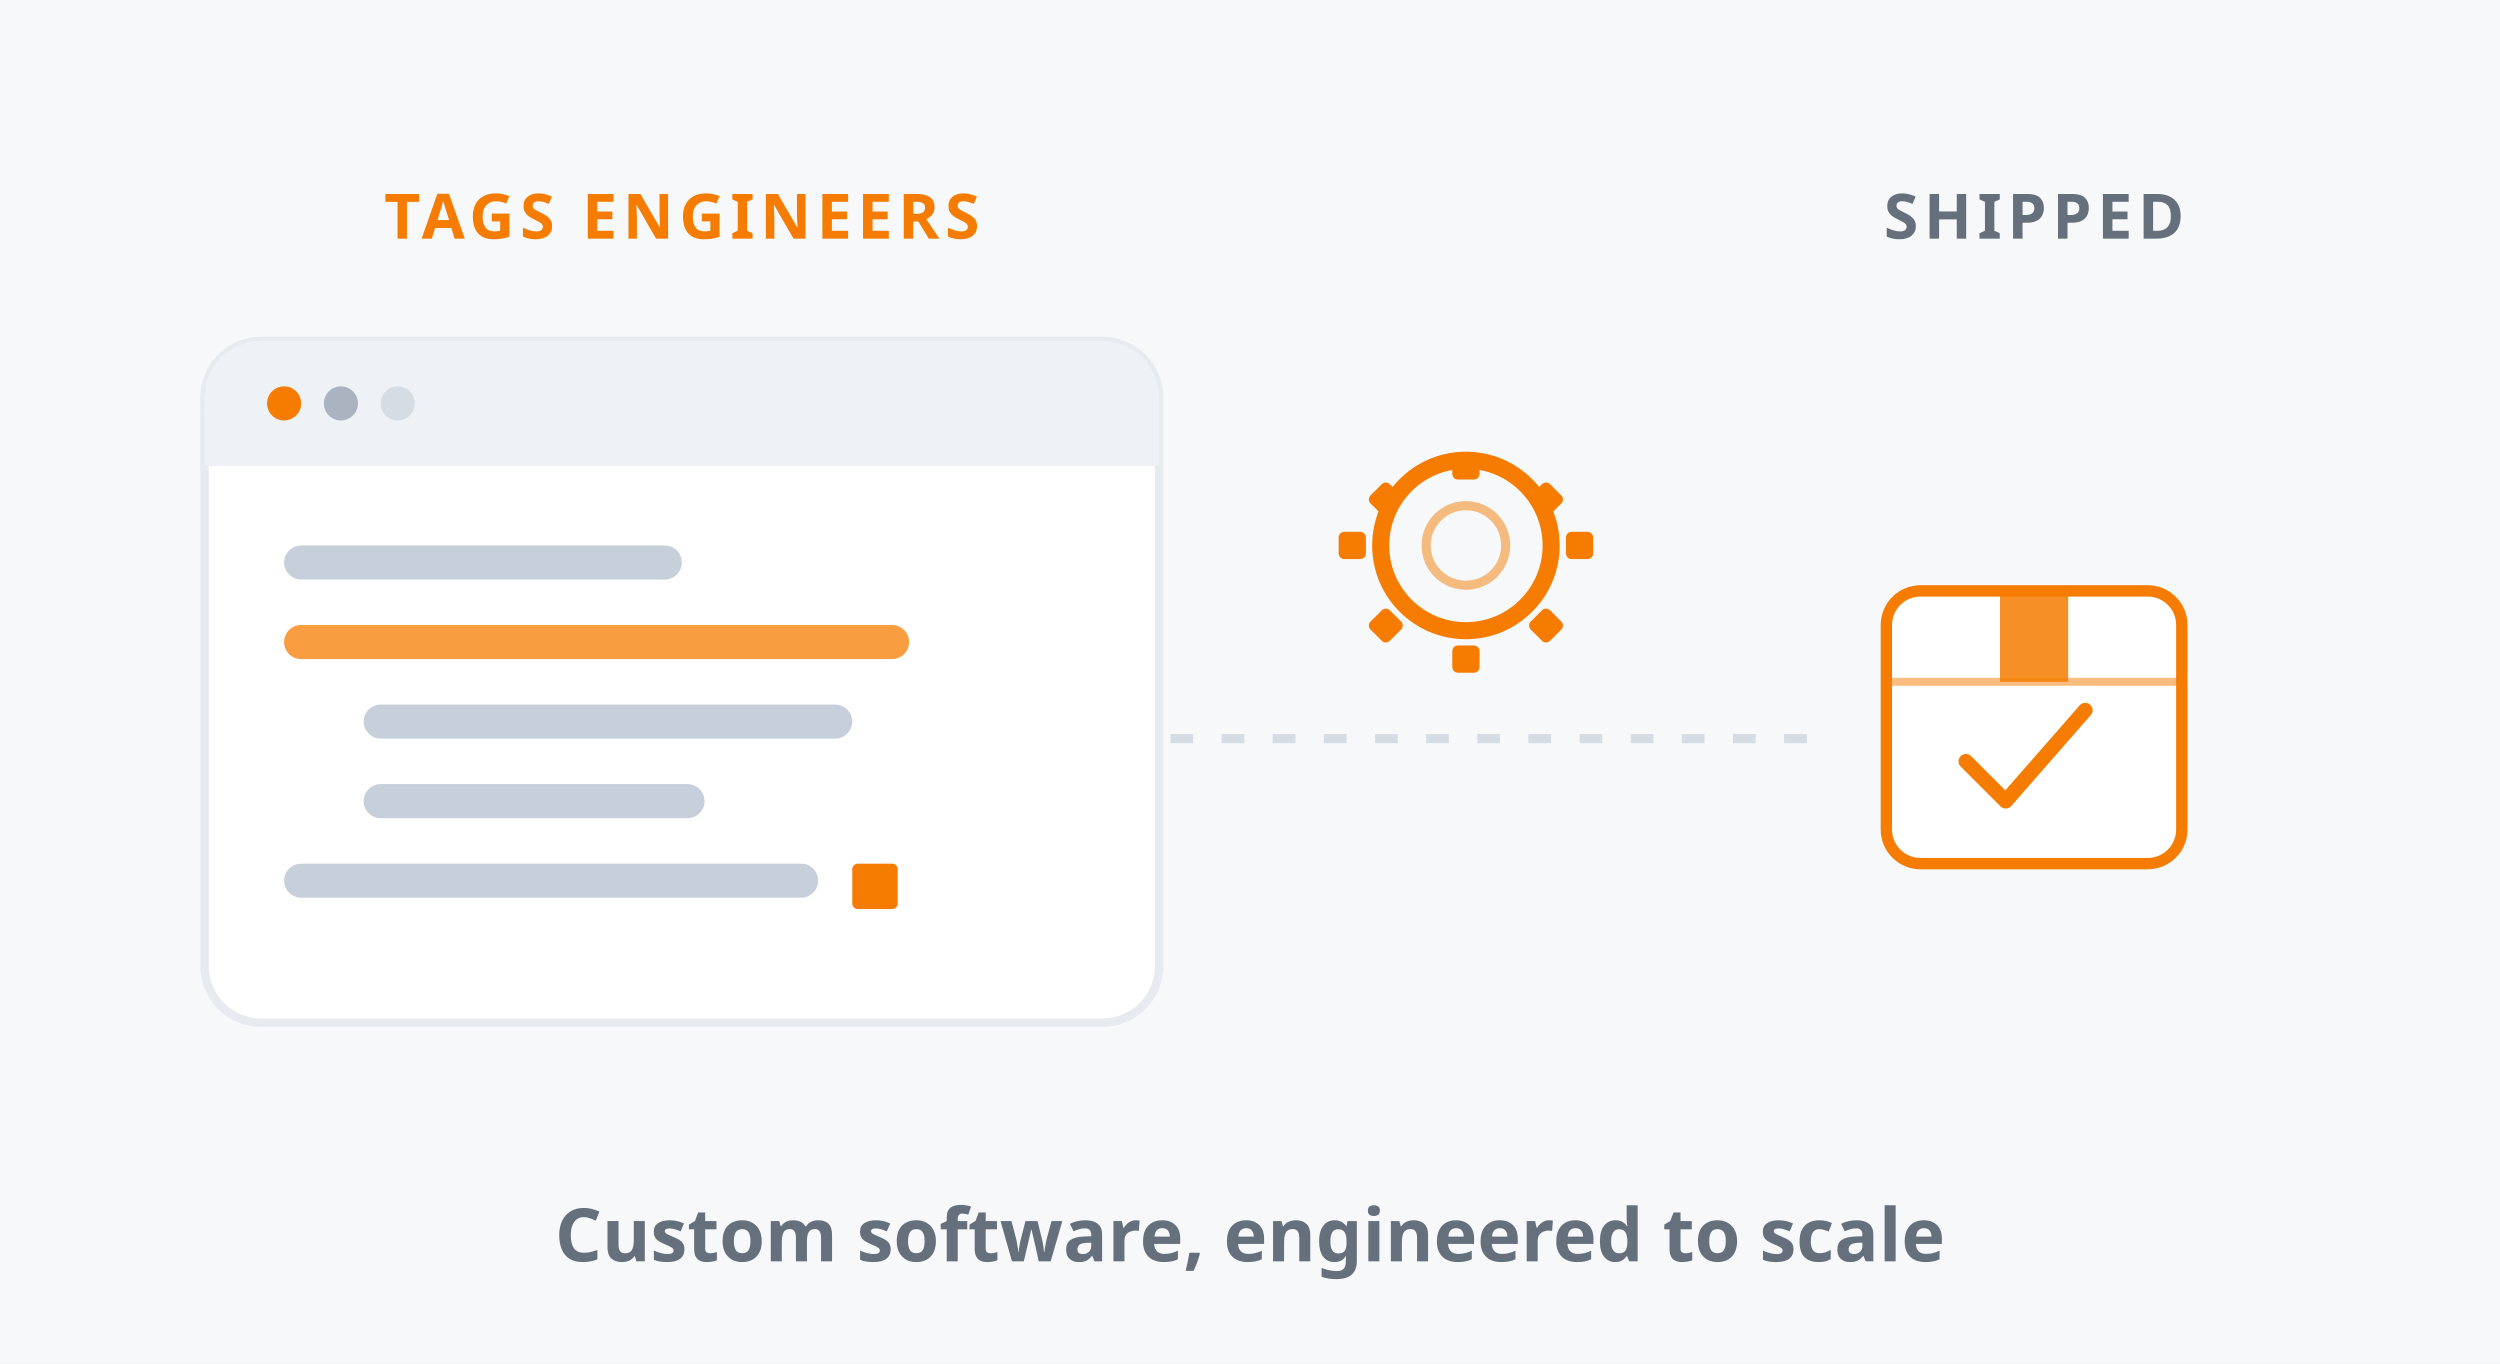
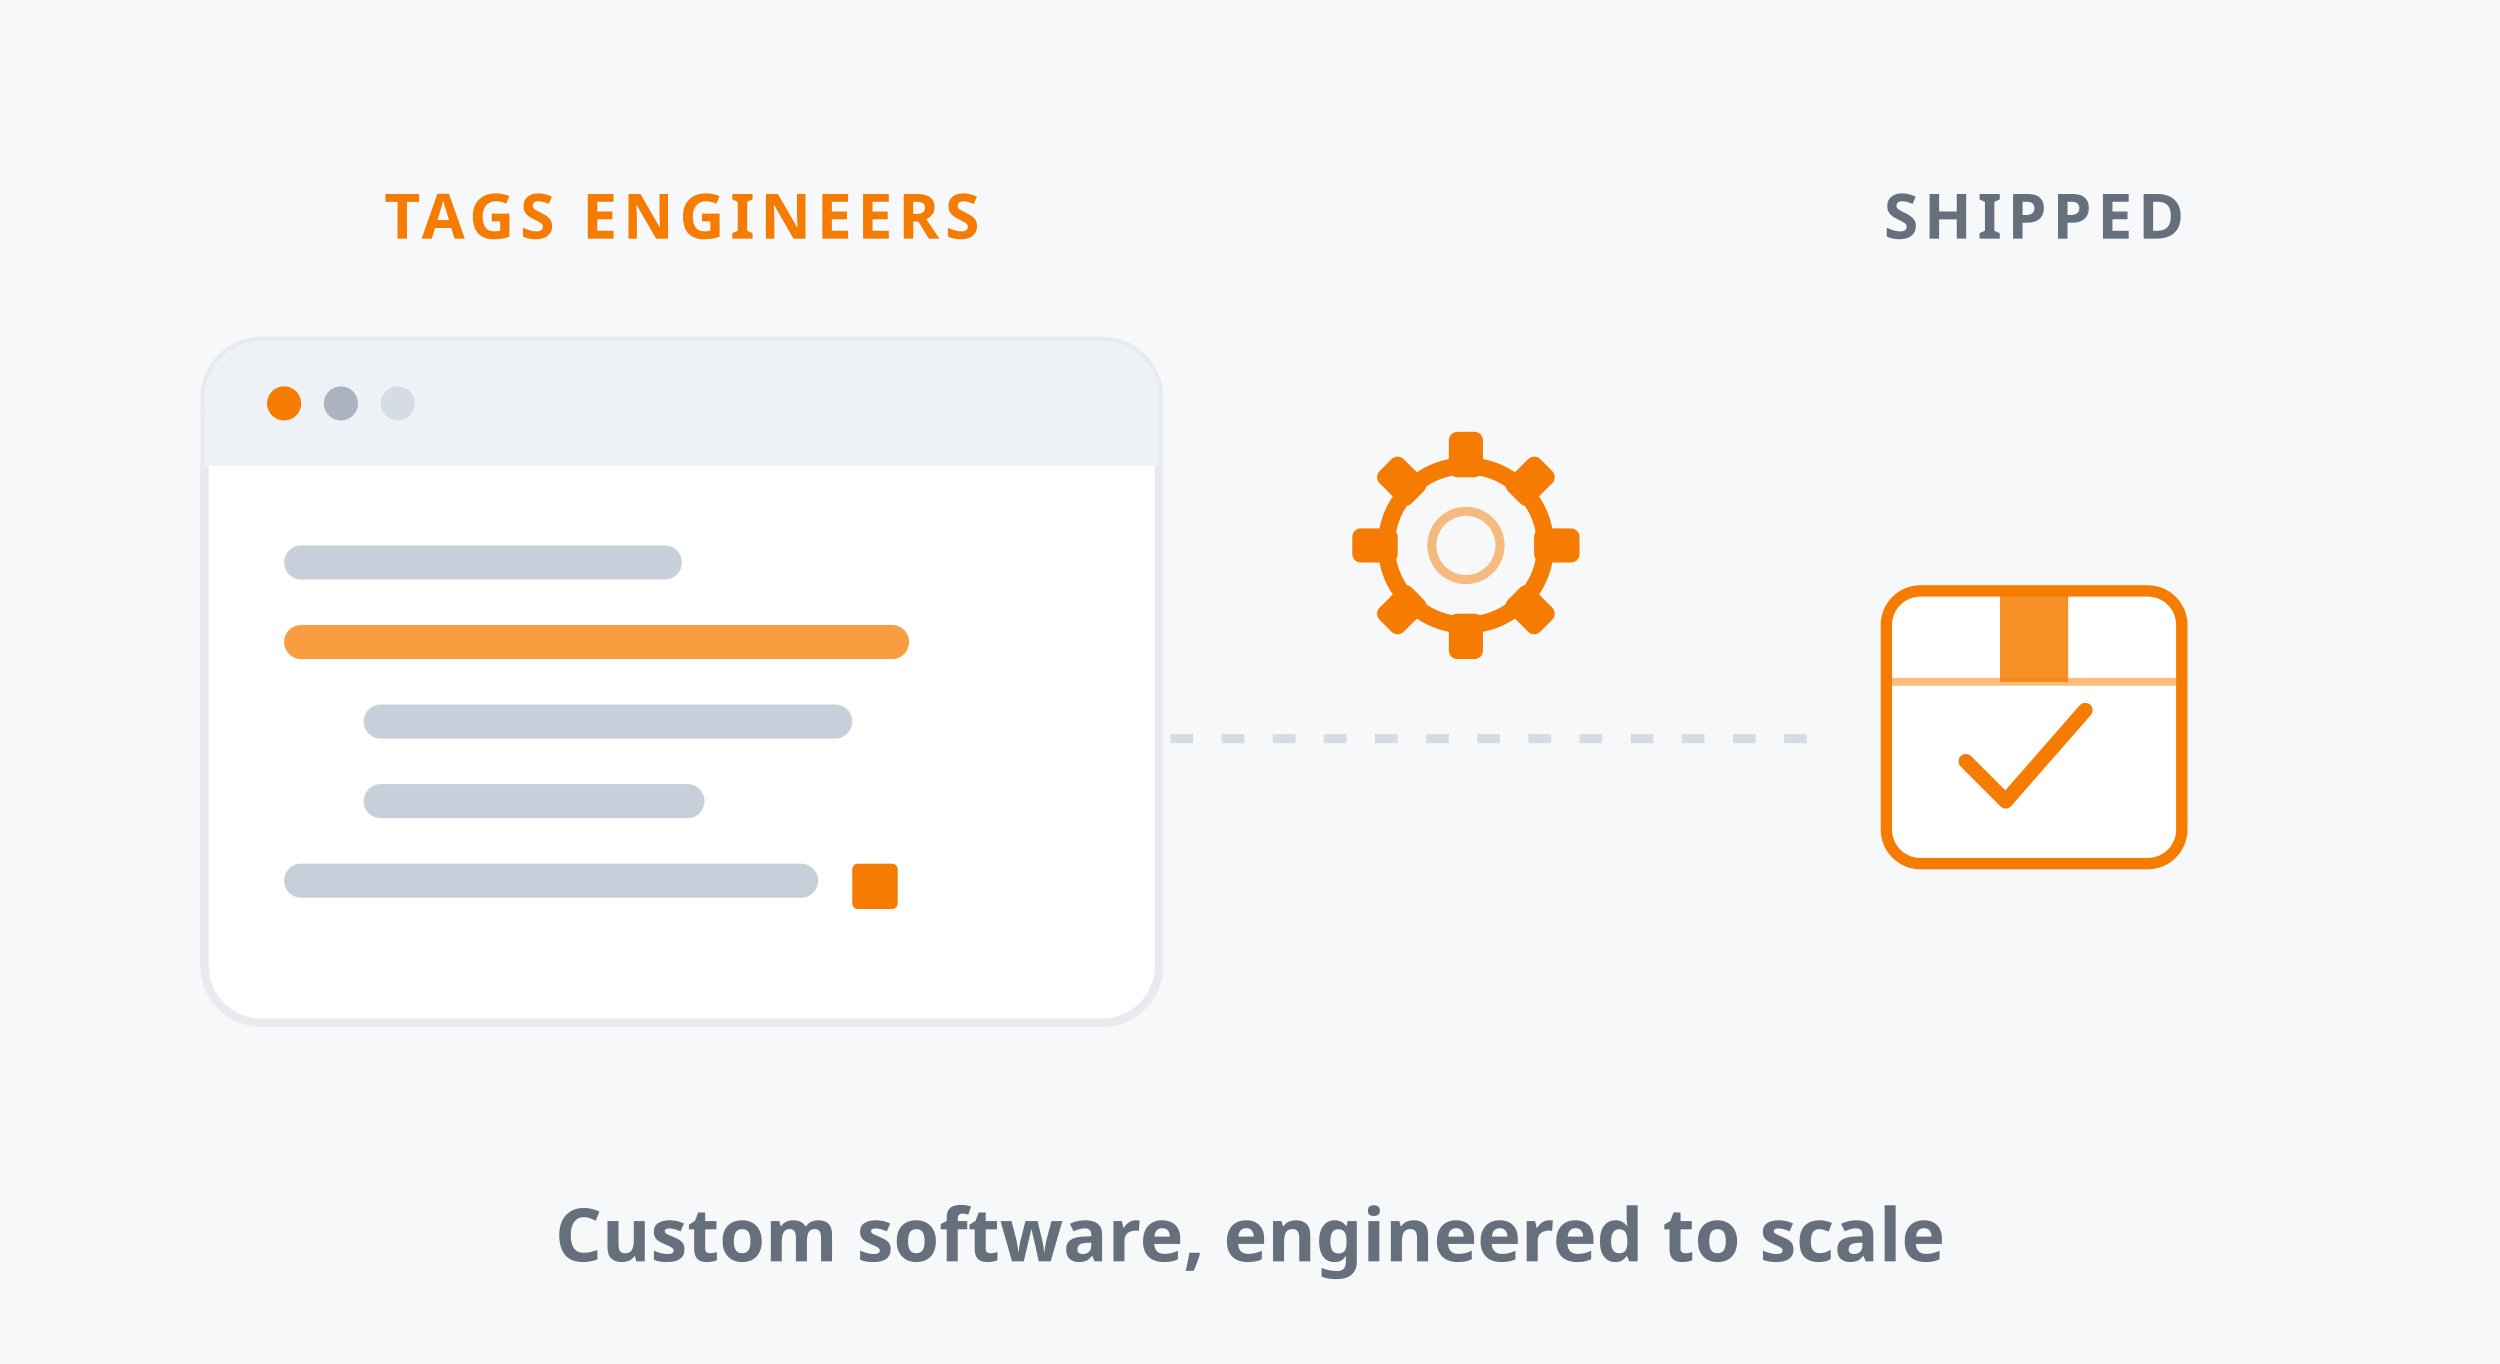
<svg xmlns="http://www.w3.org/2000/svg" viewBox="0 0 440 240" role="img">
  <style>
    .spin  { transform-box: fill-box; transform-origin: center; animation: spin 6s linear infinite; }
    .spinR { transform-box: fill-box; transform-origin: center; animation: spin 5s linear infinite reverse; }
    .flow  { animation: flow 1.6s linear infinite; }
    .pulse { animation: pulse 2.4s ease-in-out infinite; }
    .breathe { transform-box: fill-box; transform-origin: center; animation: breathe 3.4s ease-in-out infinite; }
    .ping  { transform-box: fill-box; transform-origin: center; animation: ping 2.6s ease-out infinite; }
    .blink { animation: blink 2.2s ease-in-out infinite; }
    @keyframes spin    { to { transform: rotate(360deg); } }
    @keyframes flow    { to { stroke-dashoffset: -32; } }
    @keyframes pulse   { 0%,100% { opacity: .35; } 50% { opacity: 1; } }
    @keyframes breathe { 0%,100% { transform: scale(1); } 50% { transform: scale(1.04); } }
    @keyframes ping    { 0% { transform: scale(.5); opacity: .6; } 100% { transform: scale(2.2); opacity: 0; } }
    @keyframes blink   { 0%,100% { opacity: .2; } 50% { opacity: 1; } }
    @media (prefers-reduced-motion: reduce) {
      .spin,.spinR,.flow,.pulse,.breathe,.ping,.blink { animation: none; }
    }
  </style>
  <rect x="0" y="0" width="440" height="240" fill="#f6f8fa" />
  <text x="120" y="42" text-anchor="middle" font-family="'Sora','Segoe UI',system-ui,sans-serif" font-size="11" font-weight="700" letter-spacing="1" fill="#f57c00">TAGS ENGINEERS</text>
  <text x="358" y="42" text-anchor="middle" font-family="'Sora','Segoe UI',system-ui,sans-serif" font-size="11" font-weight="700" letter-spacing="1" fill="#66707d">SHIPPED</text>
  <g>
    <rect x="36" y="60" width="168" height="120" rx="10" fill="#fff" stroke="#e7ebf0" stroke-width="1.5" />
    <rect x="36" y="60" width="168" height="22" rx="10" fill="#eef1f5" />
    <rect x="36" y="72" width="168" height="10" fill="#eef1f5" />
    <circle cx="50" cy="71" r="3" fill="#f57c00" />
    <circle cx="60" cy="71" r="3" fill="#aab3bf" />
    <circle cx="70" cy="71" r="3" fill="#d6dce3" />
    <rect x="50" y="96" width="70" height="6" rx="3" fill="#c7d0da" />
    <rect x="50" y="110" width="110" height="6" rx="3" fill="#f57c00" opacity="0.75" />
    <rect x="64" y="124" width="86" height="6" rx="3" fill="#c7d0da" class="blink" />
    <rect x="64" y="138" width="60" height="6" rx="3" fill="#c7d0da" />
    <rect x="50" y="152" width="94" height="6" rx="3" fill="#c7d0da" />
    <rect x="150" y="152" width="8" height="8" rx="1" fill="#f57c00" class="blink" />
  </g>
  <g>
    <animateTransform attributeName="transform" attributeType="XML" type="rotate" from="0 258 96" to="360 258 96" dur="6s" repeatCount="indefinite" />
-     <rect x="255.6" y="79.6" width="4.8" height="4.8" rx="1" fill="#f57c00" transform="rotate(0 258 82)" />
-     <rect x="269.7" y="85.5" width="4.8" height="4.8" rx="1" fill="#f57c00" transform="rotate(45 272.1 87.9)" />
-     <rect x="275.6" y="93.6" width="4.8" height="4.8" rx="1" fill="#f57c00" transform="rotate(90 278 96)" />
-     <rect x="269.7" y="107.7" width="4.8" height="4.8" rx="1" fill="#f57c00" transform="rotate(135 272.1 110.1)" />
-     <rect x="255.6" y="113.6" width="4.8" height="4.8" rx="1" fill="#f57c00" transform="rotate(180 258 116)" />
-     <rect x="241.5" y="107.7" width="4.8" height="4.8" rx="1" fill="#f57c00" transform="rotate(225 243.9 110.1)" />
-     <rect x="235.6" y="93.6" width="4.8" height="4.8" rx="1" fill="#f57c00" transform="rotate(270 238 96)" />
-     <rect x="241.5" y="85.5" width="4.8" height="4.8" rx="1" fill="#f57c00" transform="rotate(315 243.9 87.9)" />
-     <circle cx="258" cy="96" r="15" fill="none" stroke="#f57c00" stroke-width="3" />
-     <circle cx="258" cy="96" r="7" fill="none" stroke="#f57c00" stroke-width="1.6" stroke-opacity="0.5" />
+     <rect x="255" y="76" width="6" height="8" rx="1.5" fill="#f57c00" transform="rotate(0 258 80)" />
+     <rect x="266.31" y="80.69" width="6" height="8" rx="1.5" fill="#f57c00" transform="rotate(45 269.31 84.69)" />
+     <rect x="271" y="92" width="6" height="8" rx="1.5" fill="#f57c00" transform="rotate(90 274 96)" />
+     <rect x="266.31" y="103.31" width="6" height="8" rx="1.5" fill="#f57c00" transform="rotate(135 269.31 107.31)" />
+     <rect x="255" y="108" width="6" height="8" rx="1.5" fill="#f57c00" transform="rotate(180 258 112)" />
+     <rect x="243.69" y="103.31" width="6" height="8" rx="1.5" fill="#f57c00" transform="rotate(225 246.69 107.31)" />
+     <rect x="239" y="92" width="6" height="8" rx="1.5" fill="#f57c00" transform="rotate(270 242 96)" />
+     <rect x="243.69" y="80.69" width="6" height="8" rx="1.5" fill="#f57c00" transform="rotate(315 246.69 84.69)" />
+     <circle cx="258" cy="96" r="14" fill="none" stroke="#f57c00" stroke-width="3" />
+     <circle cx="258" cy="96" r="6" fill="none" stroke="#f57c00" stroke-width="1.6" stroke-opacity="0.5" />
  </g>
  <path class="flow" d="M206 130 H322" fill="none" stroke="#d6dce3" stroke-width="1.6" stroke-dasharray="4 5" />
  <g opacity="0">
    <circle r="4.2" fill="#f57c00" />
    <animateMotion dur="2.4s" begin="0s" repeatCount="indefinite" path="M206 130 H322" calcMode="linear" />
    <animate attributeName="opacity" dur="2.4s" begin="0s" repeatCount="indefinite" values="0;1;1;0" keyTimes="0;0.12;0.8;1" />
  </g>
  <g opacity="0">
    <circle r="3.4" fill="#2b3440" />
    <animateMotion dur="2.4s" begin="1.2s" repeatCount="indefinite" path="M206 130 H322" calcMode="linear" />
    <animate attributeName="opacity" dur="2.4s" begin="1.2s" repeatCount="indefinite" values="0;1;1;0" keyTimes="0;0.12;0.8;1" />
  </g>
  <g transform="translate(358,128)">
    <g class="breathe">
      <rect x="-26" y="-24" width="52" height="48" rx="6" fill="#fff" stroke="#f57c00" stroke-width="2" />
      <path d="M-26 -8 h52" stroke="#f57c00" stroke-width="1.4" opacity="0.5" />
      <rect x="-6" y="-24" width="12" height="16" fill="#f57c00" opacity="0.85" />
      <path class="blink" d="M-12 6 l7 7 14 -16" fill="none" stroke="#f57c00" stroke-width="2.6" stroke-linecap="round" stroke-linejoin="round" />
    </g>
  </g>
  <text x="220" y="222" text-anchor="middle" font-family="'Sora','Segoe UI',system-ui,sans-serif" font-size="13" font-weight="600" fill="#66707d">Custom software, engineered to scale</text>
</svg>
